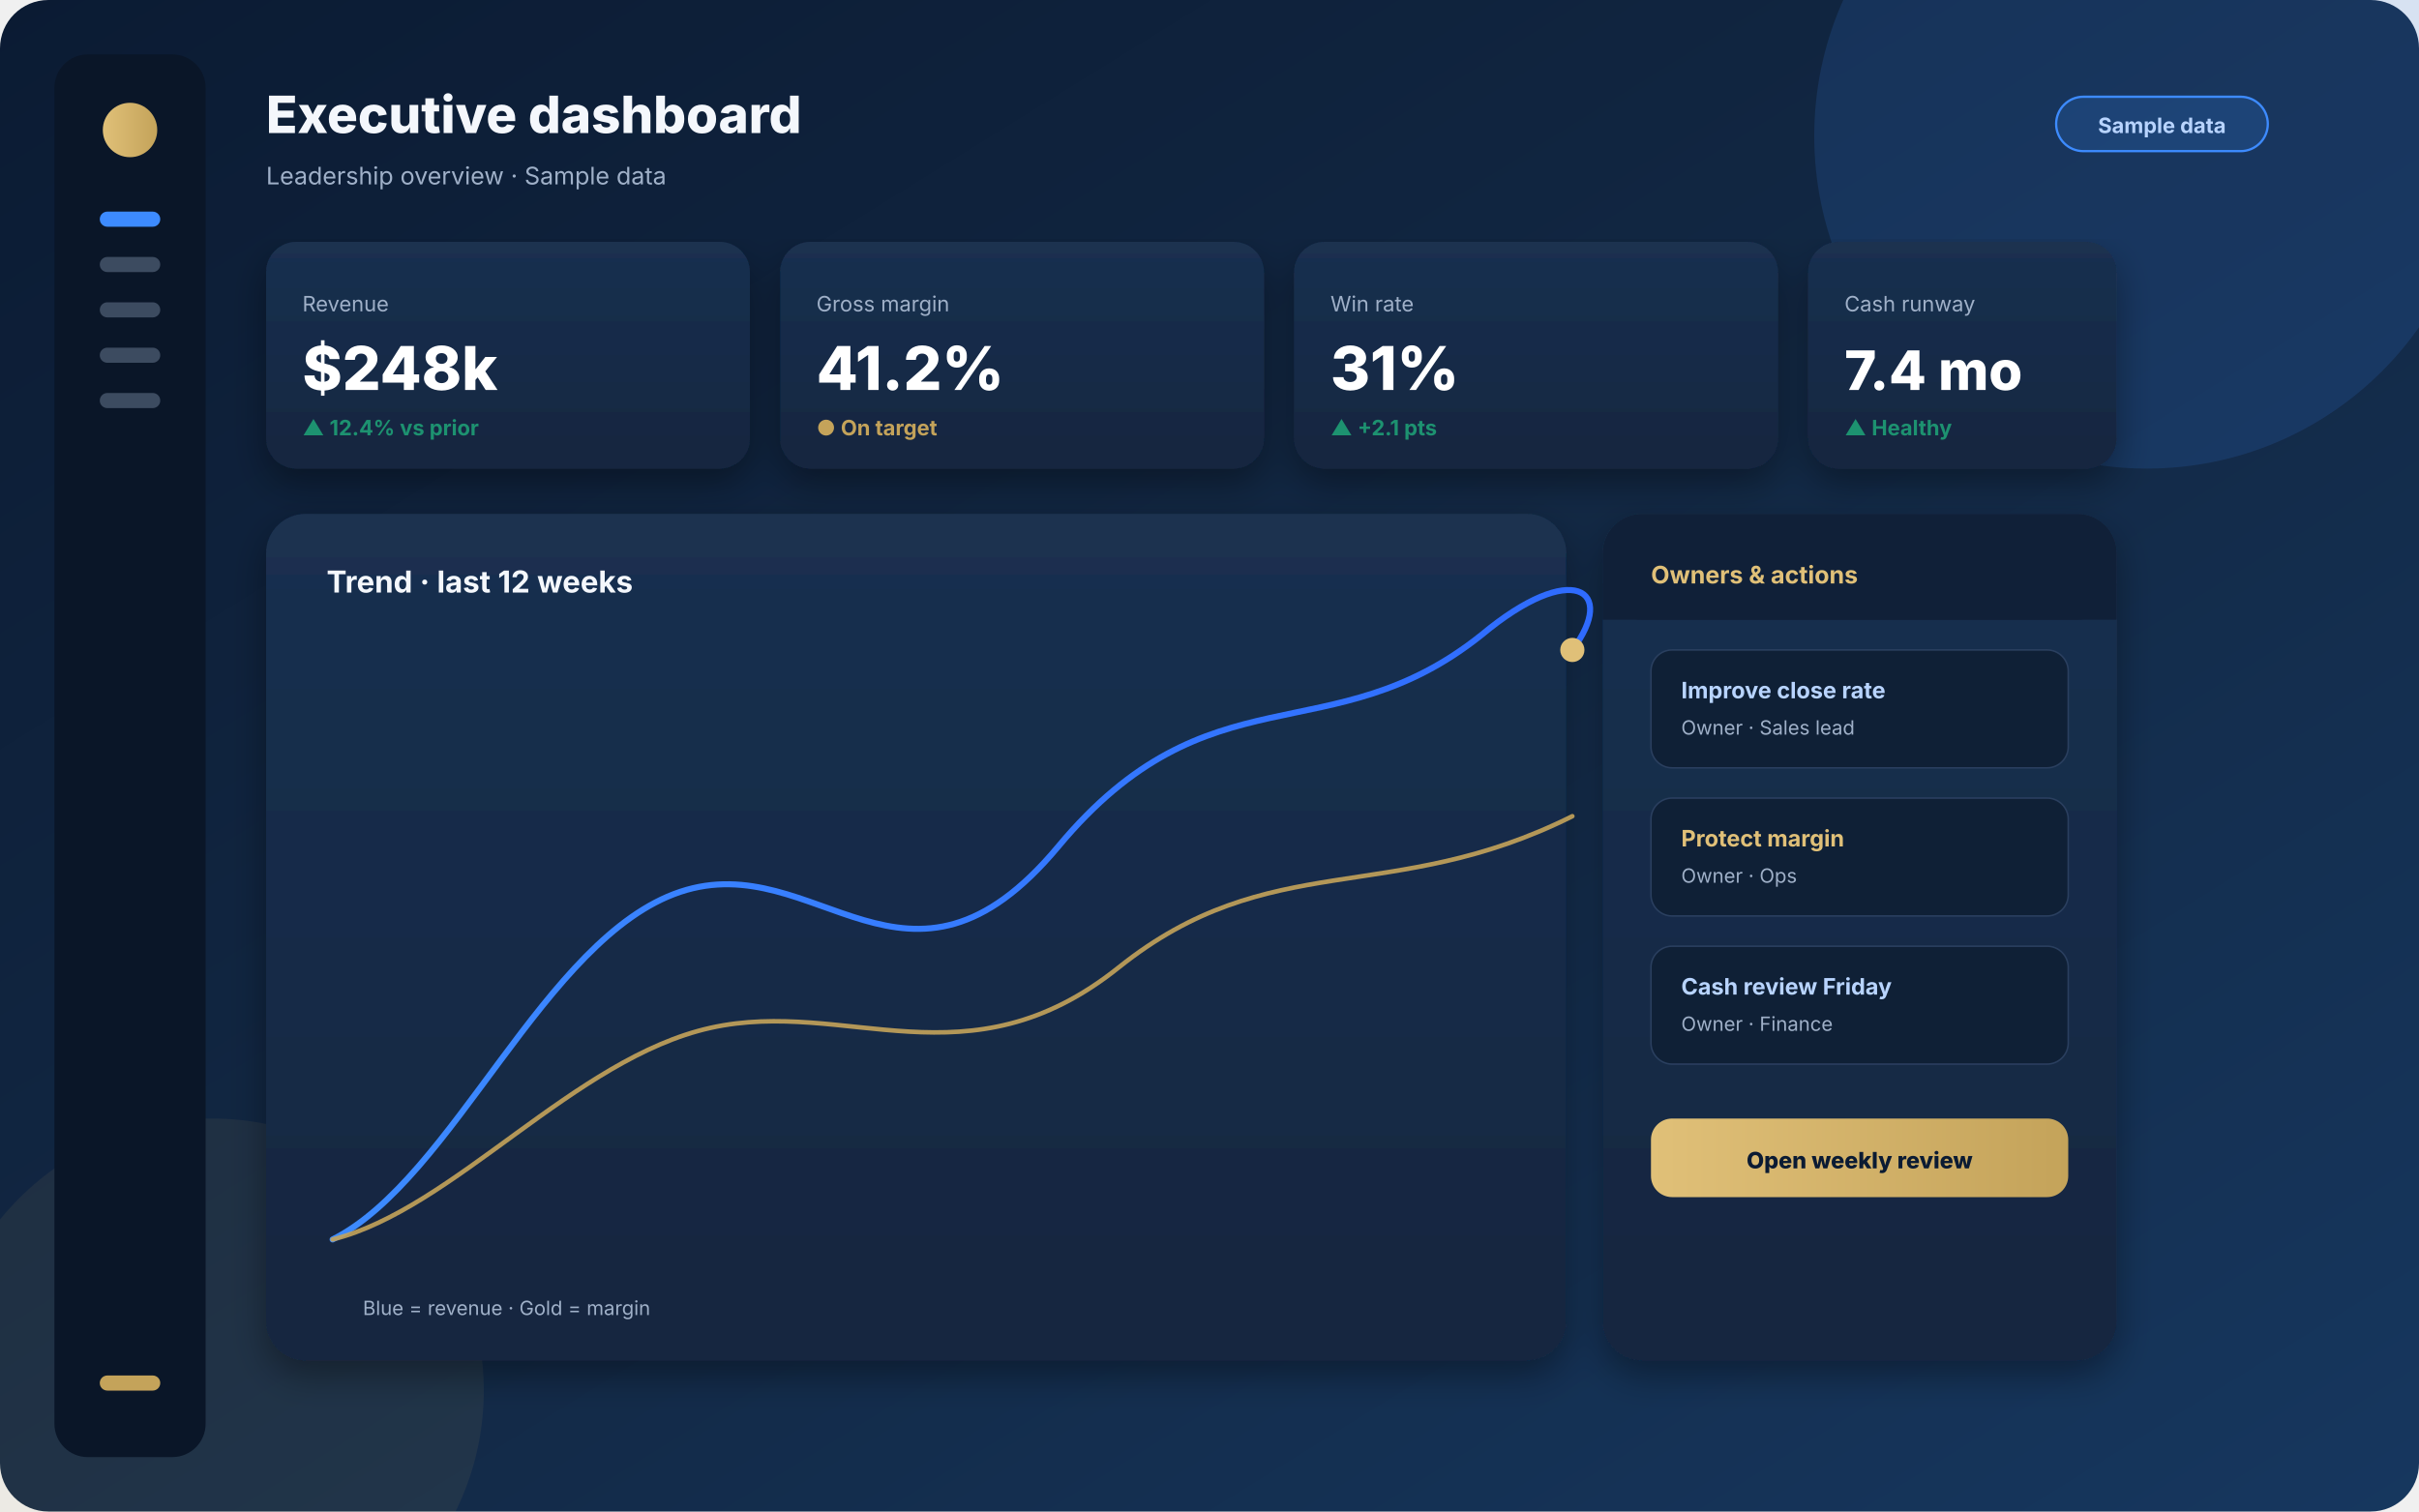
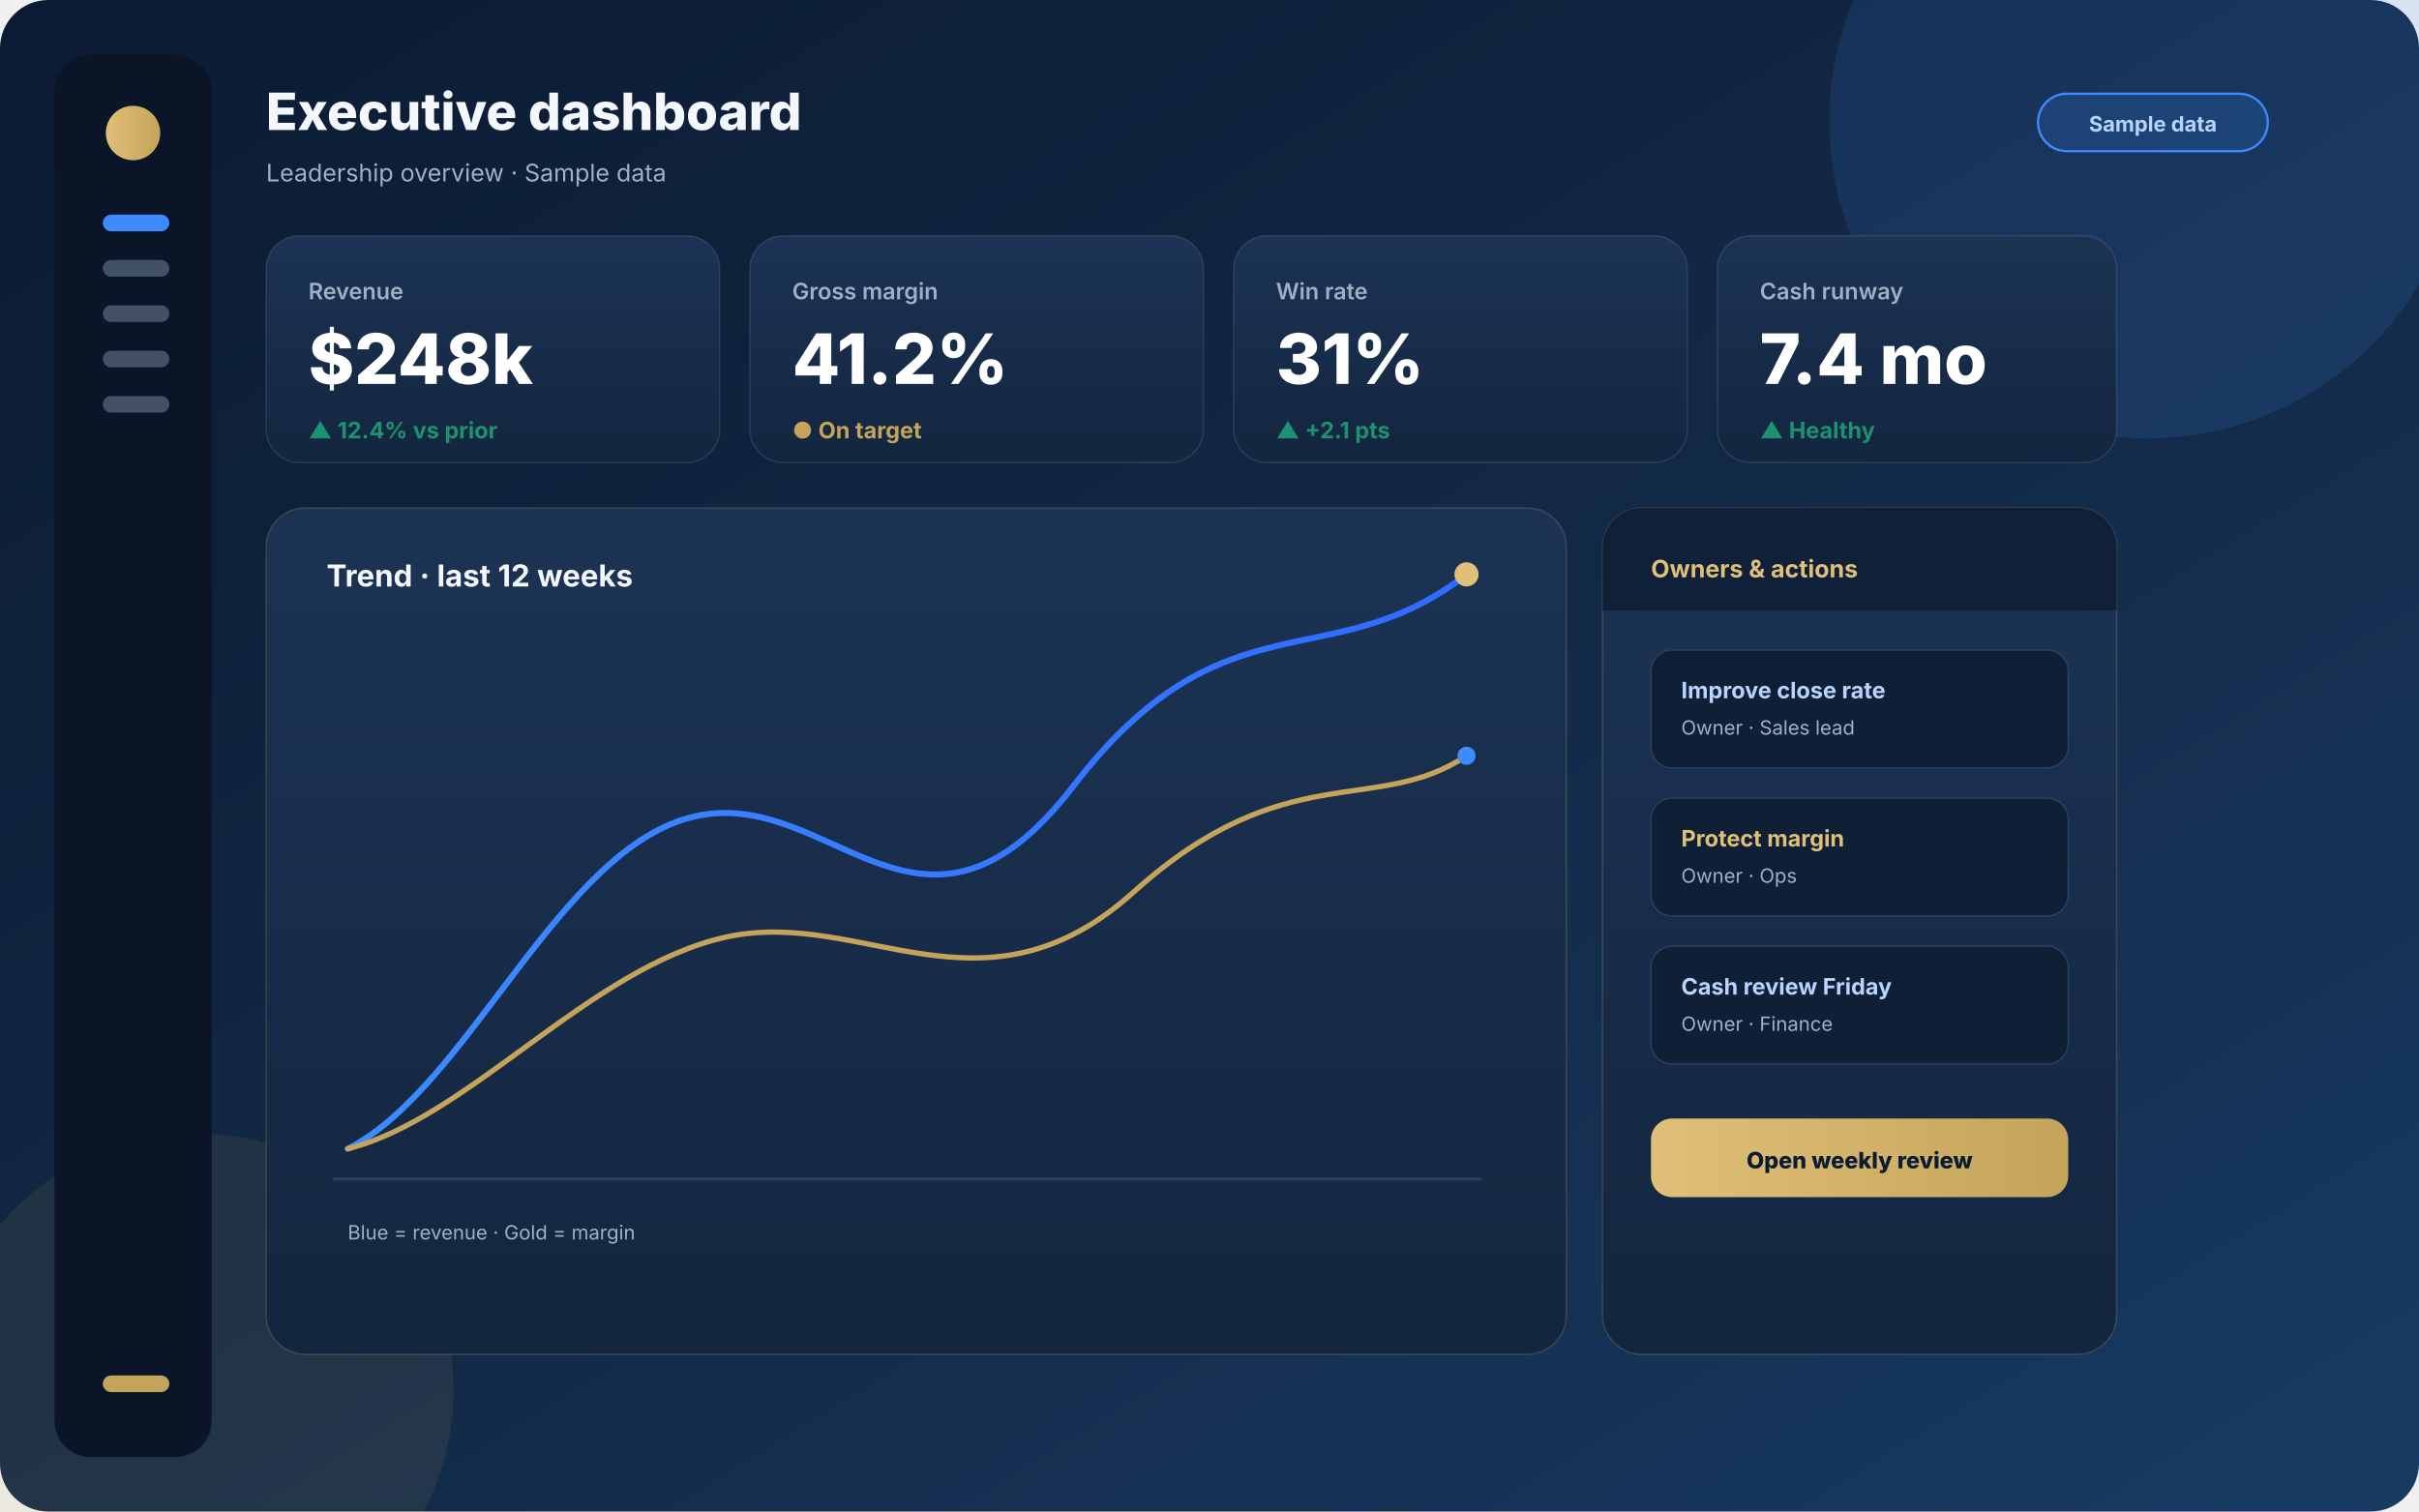
- <svg xmlns="http://www.w3.org/2000/svg" width="1600" height="1000" viewBox="0 0 1600 1000" role="img" aria-label="Executive dashboard sample">
+ <svg xmlns="http://www.w3.org/2000/svg" width="1600" height="1000" viewBox="0 0 1600 1000" role="img" aria-label="Executive dashboard">
  <defs>
    <linearGradient id="bg" x1="0" y1="0" x2="1" y2="1">
      <stop offset="0%" stop-color="#0B1B33" />
-       <stop offset="50%" stop-color="#122844" />
-       <stop offset="100%" stop-color="#16375F" />
+       <stop offset="48%" stop-color="#122844" />
+       <stop offset="100%" stop-color="#183A63" />
    </linearGradient>
    <linearGradient id="card" x1="0" y1="0" x2="0" y2="1">
-       <stop offset="0%" stop-color="#1A3050" />
+       <stop offset="0%" stop-color="#1C3354" />
      <stop offset="100%" stop-color="#13263F" />
    </linearGradient>
    <linearGradient id="blue" x1="0" y1="0" x2="1" y2="0">
+       <stop offset="0%" stop-color="#3D8BFF" />
+       <stop offset="100%" stop-color="#2F6BFF" />
+     </linearGradient>
+     <linearGradient id="blueV" x1="0" y1="0" x2="0" y2="1">
      <stop offset="0%" stop-color="#3D8BFF" />
      <stop offset="100%" stop-color="#2F6BFF" />
    </linearGradient>
    <linearGradient id="gold" x1="0" y1="0" x2="1" y2="0">
      <stop offset="0%" stop-color="#E0C078" />
      <stop offset="100%" stop-color="#C4A35A" />
    </linearGradient>
-     <filter id="cardShadow" x="-8%" y="-8%" width="116%" height="130%">
-       <feDropShadow dx="0" dy="10" stdDeviation="12" flood-color="#000" flood-opacity="0.35" />
-     </filter>
  </defs>
  <rect width="1600" height="1000" rx="32" fill="url(#bg)" />
-   <circle cx="1420" cy="90" r="220" fill="#3D8BFF" opacity="0.14" />
-   <circle cx="140" cy="920" r="180" fill="#C4A35A" opacity="0.08" />
-   <rect x="36" y="36" width="100" height="928" rx="22" fill="#0A1628" />
-   <circle cx="86" cy="86" r="18" fill="url(#gold)" />
-   <rect x="66" y="140" width="40" height="10" rx="5" fill="#3D8BFF" />
-   <rect x="66" y="170" width="40" height="10" rx="5" fill="#7A8BA3" opacity="0.45" />
-   <rect x="66" y="200" width="40" height="10" rx="5" fill="#7A8BA3" opacity="0.45" />
-   <rect x="66" y="230" width="40" height="10" rx="5" fill="#7A8BA3" opacity="0.45" />
-   <rect x="66" y="260" width="40" height="10" rx="5" fill="#7A8BA3" opacity="0.45" />
-   <rect x="66" y="910" width="40" height="10" rx="5" fill="#C4A35A" />
-   <text x="176" y="88" fill="#F4F7FC" font-family="Inter, Arial, sans-serif" font-size="34" font-weight="800">Executive dashboard</text>
-   <text x="176" y="122" fill="#9FB0C8" font-family="Inter, Arial, sans-serif" font-size="16">Leadership overview · Sample data</text>
-   <rect x="1360" y="64" width="140" height="36" rx="18" fill="rgba(61,139,255,0.16)" stroke="#3D8BFF" stroke-width="1.5" />
-   <text x="1430" y="88" text-anchor="middle" fill="#B8D4FF" font-family="Inter, Arial, sans-serif" font-size="14" font-weight="700">Sample data</text>
-   <g filter="url(#cardShadow)">
-     <rect x="176" y="160" width="320" height="150" rx="20" fill="url(#card)" />
-     <rect x="516" y="160" width="320" height="150" rx="20" fill="url(#card)" />
-     <rect x="856" y="160" width="320" height="150" rx="20" fill="url(#card)" />
-     <rect x="1196" y="160" width="204" height="150" rx="20" fill="url(#card)" />
-   </g>
-   <text x="200" y="206" fill="#9FB0C8" font-family="Inter, Arial, sans-serif" font-size="14">Revenue</text>
-   <text x="200" y="258" fill="#FFFFFF" font-family="Inter, Arial, sans-serif" font-size="40" font-weight="800">$248k</text>
-   <text x="200" y="288" fill="#1D9270" font-family="Inter, Arial, sans-serif" font-size="14" font-weight="700">▲ 12.4% vs prior</text>
-   <text x="540" y="206" fill="#9FB0C8" font-family="Inter, Arial, sans-serif" font-size="14">Gross margin</text>
-   <text x="540" y="258" fill="#FFFFFF" font-family="Inter, Arial, sans-serif" font-size="40" font-weight="800">41.2%</text>
-   <text x="540" y="288" fill="#C4A35A" font-family="Inter, Arial, sans-serif" font-size="14" font-weight="700">● On target</text>
-   <text x="880" y="206" fill="#9FB0C8" font-family="Inter, Arial, sans-serif" font-size="14">Win rate</text>
-   <text x="880" y="258" fill="#FFFFFF" font-family="Inter, Arial, sans-serif" font-size="40" font-weight="800">31%</text>
-   <text x="880" y="288" fill="#1D9270" font-family="Inter, Arial, sans-serif" font-size="14" font-weight="700">▲ +2.1 pts</text>
-   <text x="1220" y="206" fill="#9FB0C8" font-family="Inter, Arial, sans-serif" font-size="14">Cash runway</text>
-   <text x="1220" y="258" fill="#FFFFFF" font-family="Inter, Arial, sans-serif" font-size="36" font-weight="800">7.4 mo</text>
-   <text x="1220" y="288" fill="#1D9270" font-family="Inter, Arial, sans-serif" font-size="14" font-weight="700">▲ Healthy</text>
-   <g filter="url(#cardShadow)">
-     <rect x="176" y="340" width="860" height="560" rx="26" fill="url(#card)" />
-     <rect x="1060" y="340" width="340" height="560" rx="26" fill="url(#card)" />
-   </g>
-   <text x="216" y="392" fill="#F4F7FC" font-family="Inter, Arial, sans-serif" font-size="20" font-weight="700">Trend · last 12 weeks</text>
-   <path d="M220 820 C300 780, 360 620, 450 590 C540 560, 600 680, 700 560 C800 440, 880 500, 980 420 C1040 370, 1070 390, 1040 430" fill="none" stroke="url(#blue)" stroke-width="4" stroke-linecap="round" />
-   <path d="M220 820 C300 800, 380 700, 470 680 C560 660, 640 720, 740 640 C840 560, 920 600, 1040 540" fill="none" stroke="#C4A35A" stroke-width="3" stroke-linecap="round" opacity="0.9" />
-   <circle cx="1040" cy="430" r="8" fill="#E0C078" />
-   <text x="240" y="870" fill="#9FB0C8" font-family="Inter, Arial, sans-serif" font-size="13">Blue = revenue · Gold = margin</text>
-   <rect x="1060" y="340" width="340" height="70" rx="26" fill="#102038" />
-   <rect x="1060" y="386" width="340" height="24" fill="#102038" />
-   <text x="1092" y="386" fill="#E0C078" font-family="Inter, Arial, sans-serif" font-size="16" font-weight="700">Owners &amp; actions</text>
+   <circle cx="1420" cy="80" r="210" fill="#3D8BFF" opacity="0.13" />
+   <circle cx="130" cy="920" r="170" fill="#C4A35A" opacity="0.09" />
+   <rect x="36" y="36" width="104" height="928" rx="24" fill="#0A1628" />
+   <circle cx="88" cy="88" r="18" fill="url(#gold)" />
+   <rect x="68" y="142" width="44" height="11" rx="5.5" fill="#3D8BFF" />
+   <rect x="68" y="172" width="44" height="11" rx="5.5" fill="#7A8BA3" opacity="0.5" />
+   <rect x="68" y="202" width="44" height="11" rx="5.5" fill="#7A8BA3" opacity="0.5" />
+   <rect x="68" y="232" width="44" height="11" rx="5.5" fill="#7A8BA3" opacity="0.5" />
+   <rect x="68" y="262" width="44" height="11" rx="5.5" fill="#7A8BA3" opacity="0.5" />
+   <rect x="68" y="910" width="44" height="11" rx="5.5" fill="#C4A35A" />
+   <text x="176" y="86" fill="#F4F7FC" font-family="Inter, Arial, sans-serif" font-size="34" font-weight="800">Executive dashboard</text>
+   <text x="176" y="120" fill="#9FB0C8" font-family="Inter, Arial, sans-serif" font-size="16">Leadership overview · Sample data</text>
+   <rect x="1348" y="62" width="152" height="38" rx="19" fill="rgba(61,139,255,0.16)" stroke="#3D8BFF" stroke-width="1.5" />
+   <text x="1424" y="87" text-anchor="middle" fill="#B8D4FF" font-family="Inter, Arial, sans-serif" font-size="14" font-weight="700">Sample data</text>
+   <rect x="176" y="156" width="300" height="150" rx="22" fill="url(#card)" stroke="rgba(255,255,255,0.1)" />
+   <text x="204" y="198" fill="#9FB0C8" font-family="Inter, Arial, sans-serif" font-size="15" font-weight="600">Revenue</text>
+   <text x="204" y="254" fill="#FFFFFF" font-family="Inter, Arial, sans-serif" font-size="46" font-weight="800">$248k</text>
+   <text x="204" y="290" fill="#1D9270" font-family="Inter, Arial, sans-serif" font-size="15" font-weight="700">▲ 12.4% vs prior</text>
+   <rect x="496" y="156" width="300" height="150" rx="22" fill="url(#card)" stroke="rgba(255,255,255,0.1)" />
+   <text x="524" y="198" fill="#9FB0C8" font-family="Inter, Arial, sans-serif" font-size="15" font-weight="600">Gross margin</text>
+   <text x="524" y="254" fill="#FFFFFF" font-family="Inter, Arial, sans-serif" font-size="46" font-weight="800">41.2%</text>
+   <text x="524" y="290" fill="#C4A35A" font-family="Inter, Arial, sans-serif" font-size="15" font-weight="700">● On target</text>
+   <rect x="816" y="156" width="300" height="150" rx="22" fill="url(#card)" stroke="rgba(255,255,255,0.1)" />
+   <text x="844" y="198" fill="#9FB0C8" font-family="Inter, Arial, sans-serif" font-size="15" font-weight="600">Win rate</text>
+   <text x="844" y="254" fill="#FFFFFF" font-family="Inter, Arial, sans-serif" font-size="46" font-weight="800">31%</text>
+   <text x="844" y="290" fill="#1D9270" font-family="Inter, Arial, sans-serif" font-size="15" font-weight="700">▲ +2.1 pts</text>
+   <rect x="1136" y="156" width="264" height="150" rx="22" fill="url(#card)" stroke="rgba(255,255,255,0.1)" />
+   <text x="1164" y="198" fill="#9FB0C8" font-family="Inter, Arial, sans-serif" font-size="15" font-weight="600">Cash runway</text>
+   <text x="1164" y="254" fill="#FFFFFF" font-family="Inter, Arial, sans-serif" font-size="46" font-weight="800">7.4 mo</text>
+   <text x="1164" y="290" fill="#1D9270" font-family="Inter, Arial, sans-serif" font-size="15" font-weight="700">▲ Healthy</text>
+   <rect x="176" y="336" width="860" height="560" rx="26" fill="url(#card)" stroke="rgba(224,192,120,0.18)" />
+   <rect x="1060" y="336" width="340" height="560" rx="26" fill="url(#card)" stroke="rgba(224,192,120,0.18)" />
+   <text x="216" y="388" fill="#F4F7FC" font-family="Inter, Arial, sans-serif" font-size="20" font-weight="700">Trend · last 12 weeks</text>
+   <line x1="220" y1="780" x2="980" y2="780" stroke="#2A3F5F" stroke-width="2" />
+   <path d="M230 760 C310 720, 370 560, 460 540 C550 520, 610 650, 710 520 C810 390, 880 450, 970 380" fill="none" stroke="url(#blue)" stroke-width="4" stroke-linecap="round" />
+   <path d="M230 760 C310 740, 390 640, 480 620 C570 600, 650 680, 750 590 C850 500, 910 540, 970 500" fill="none" stroke="#C4A35A" stroke-width="3.5" stroke-linecap="round" />
+   <circle cx="970" cy="380" r="8" fill="#E0C078" />
+   <circle cx="970" cy="500" r="6" fill="#3D8BFF" />
+   <text x="230" y="820" fill="#9FB0C8" font-family="Inter, Arial, sans-serif" font-size="13">Blue = revenue · Gold = margin</text>
+   <rect x="1060" y="336" width="340" height="68" rx="26" fill="#102038" />
+   <rect x="1060" y="380" width="340" height="24" fill="#102038" />
+   <text x="1092" y="382" fill="#E0C078" font-family="Inter, Arial, sans-serif" font-size="16" font-weight="700">Owners &amp; actions</text>
  <rect x="1092" y="430" width="276" height="78" rx="14" fill="#0F2036" stroke="#2A3F5F" />
  <text x="1112" y="462" fill="#B8D4FF" font-family="Inter, Arial, sans-serif" font-size="15" font-weight="700">Improve close rate</text>
  <text x="1112" y="486" fill="#9FB0C8" font-family="Inter, Arial, sans-serif" font-size="13">Owner · Sales lead</text>
  <rect x="1092" y="528" width="276" height="78" rx="14" fill="#0F2036" stroke="#2A3F5F" />
  <text x="1112" y="560" fill="#E0C078" font-family="Inter, Arial, sans-serif" font-size="15" font-weight="700">Protect margin</text>
  <text x="1112" y="584" fill="#9FB0C8" font-family="Inter, Arial, sans-serif" font-size="13">Owner · Ops</text>
  <rect x="1092" y="626" width="276" height="78" rx="14" fill="#0F2036" stroke="#2A3F5F" />
  <text x="1112" y="658" fill="#B8D4FF" font-family="Inter, Arial, sans-serif" font-size="15" font-weight="700">Cash review Friday</text>
  <text x="1112" y="682" fill="#9FB0C8" font-family="Inter, Arial, sans-serif" font-size="13">Owner · Finance</text>
  <rect x="1092" y="740" width="276" height="52" rx="14" fill="url(#gold)" />
  <text x="1230" y="773" text-anchor="middle" fill="#0B1B33" font-family="Inter, Arial, sans-serif" font-size="15" font-weight="800">Open weekly review</text>
</svg>
